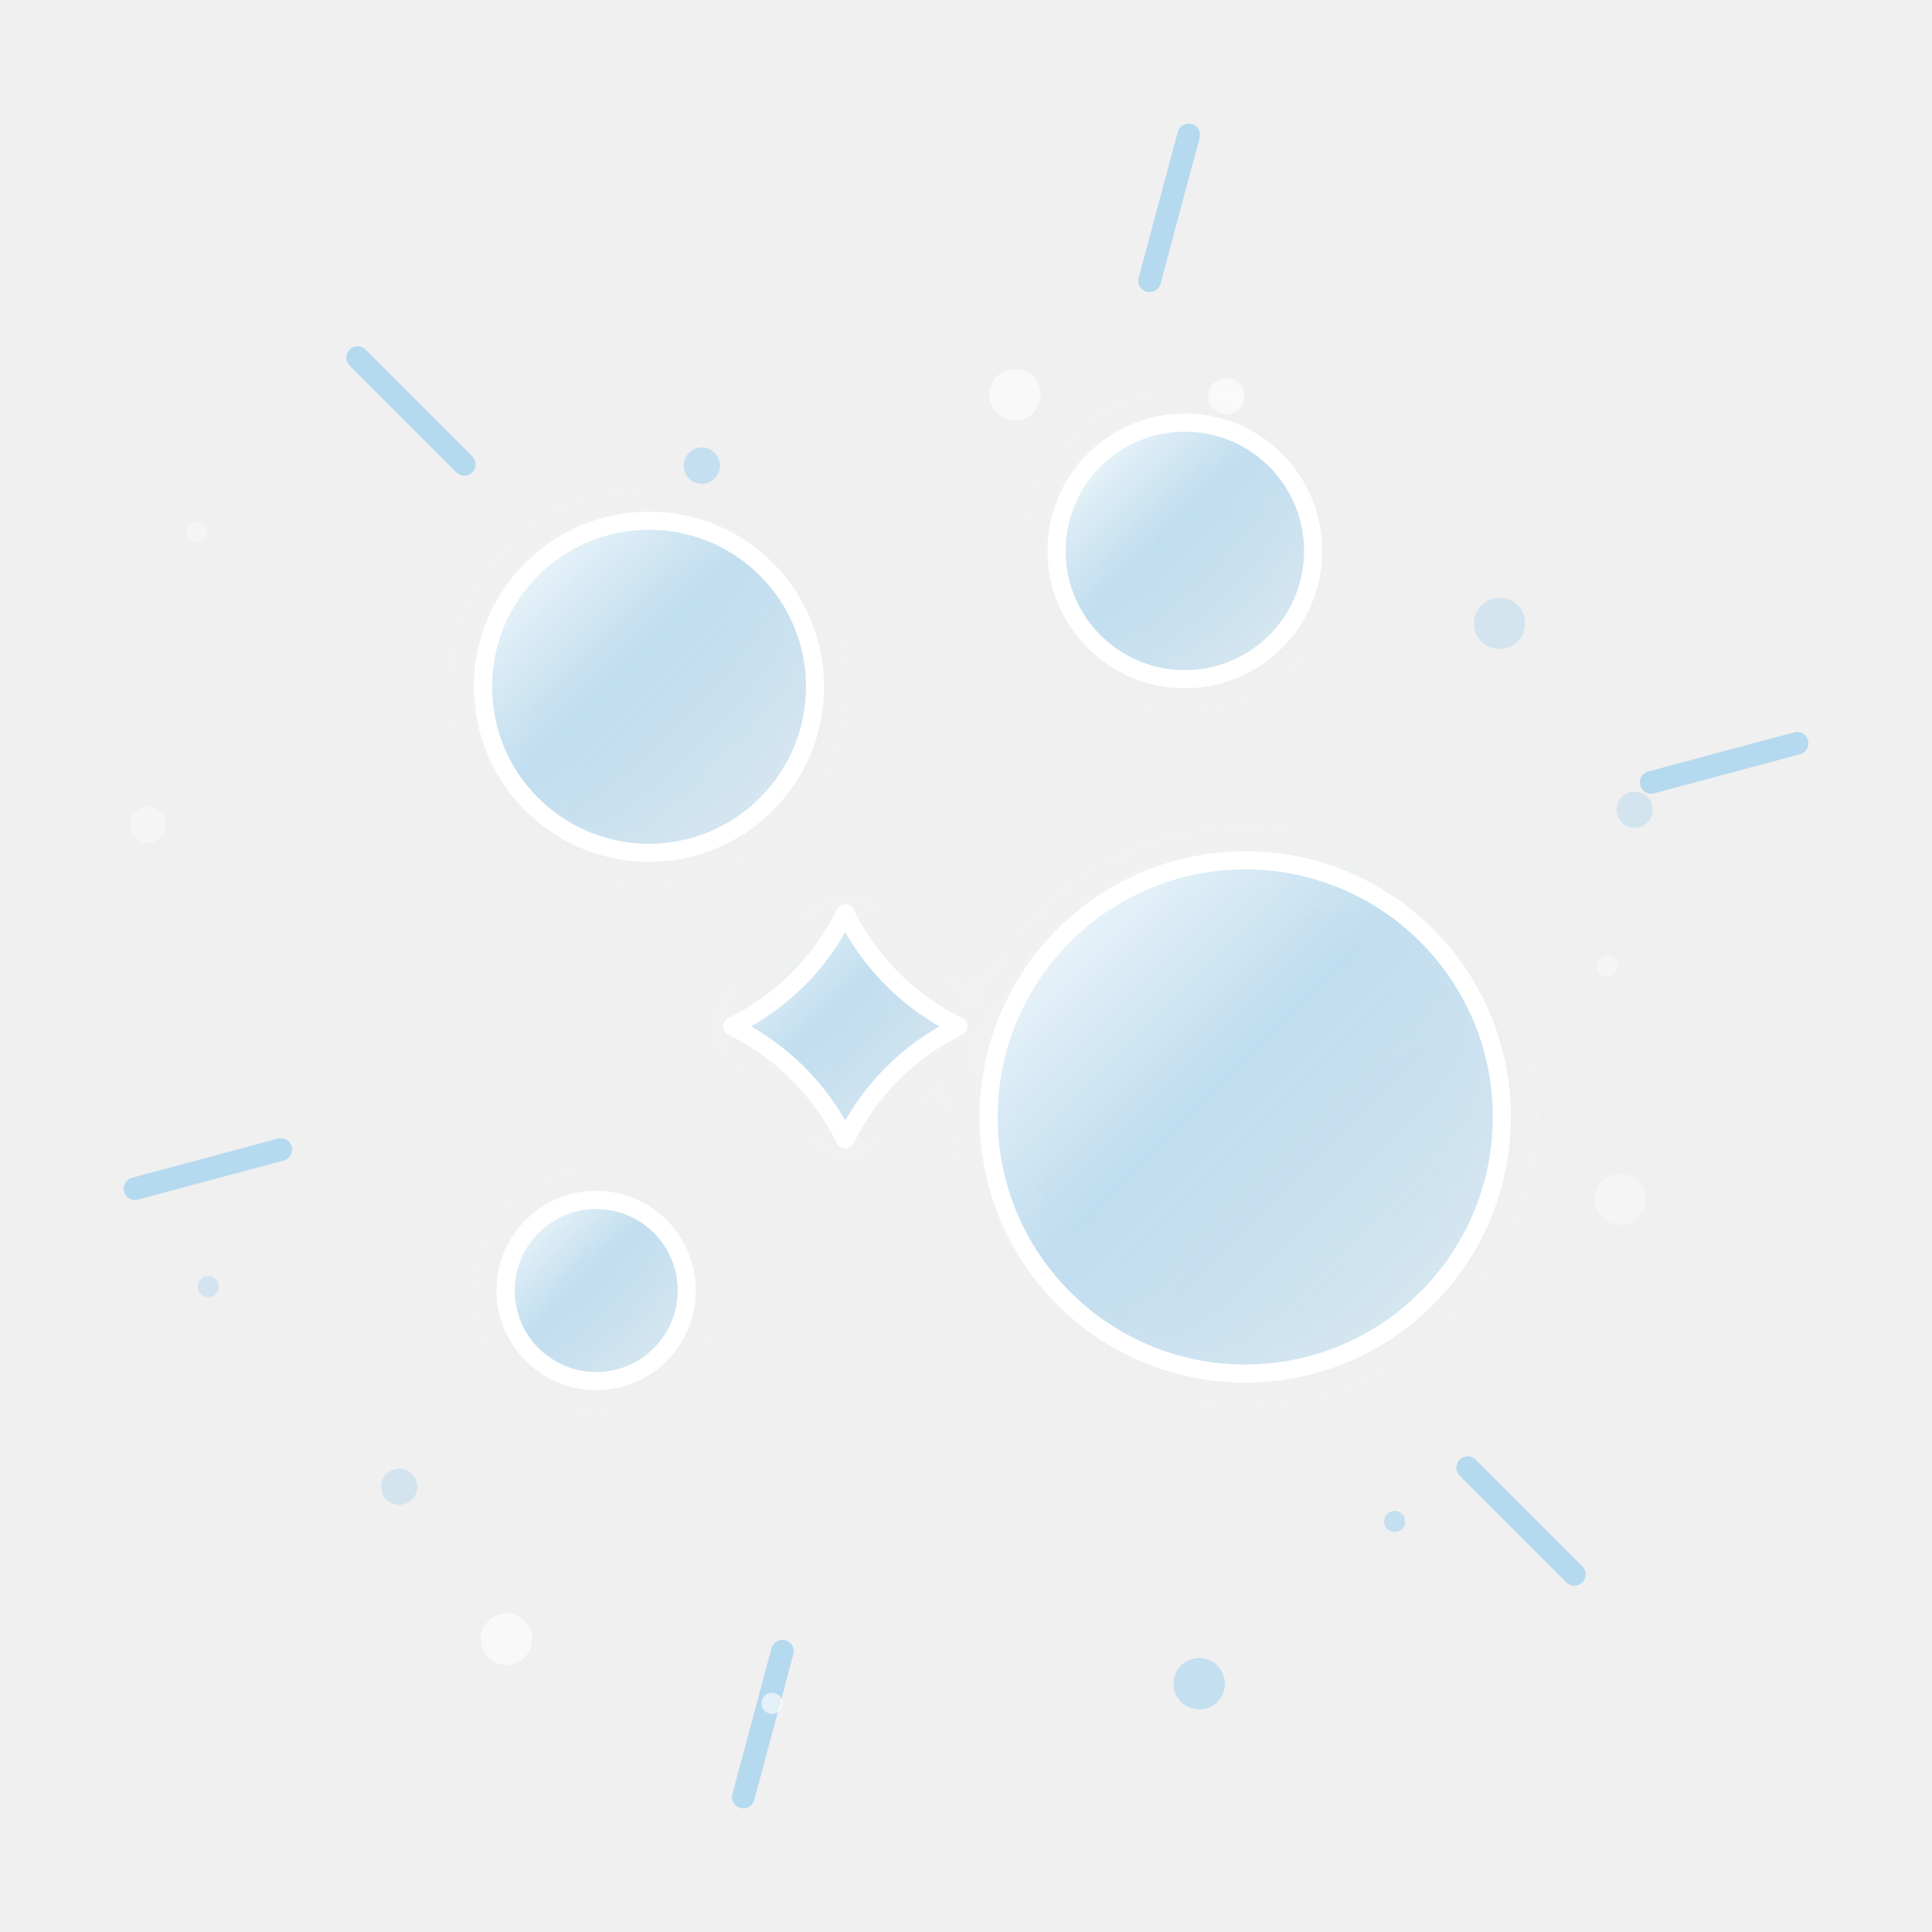
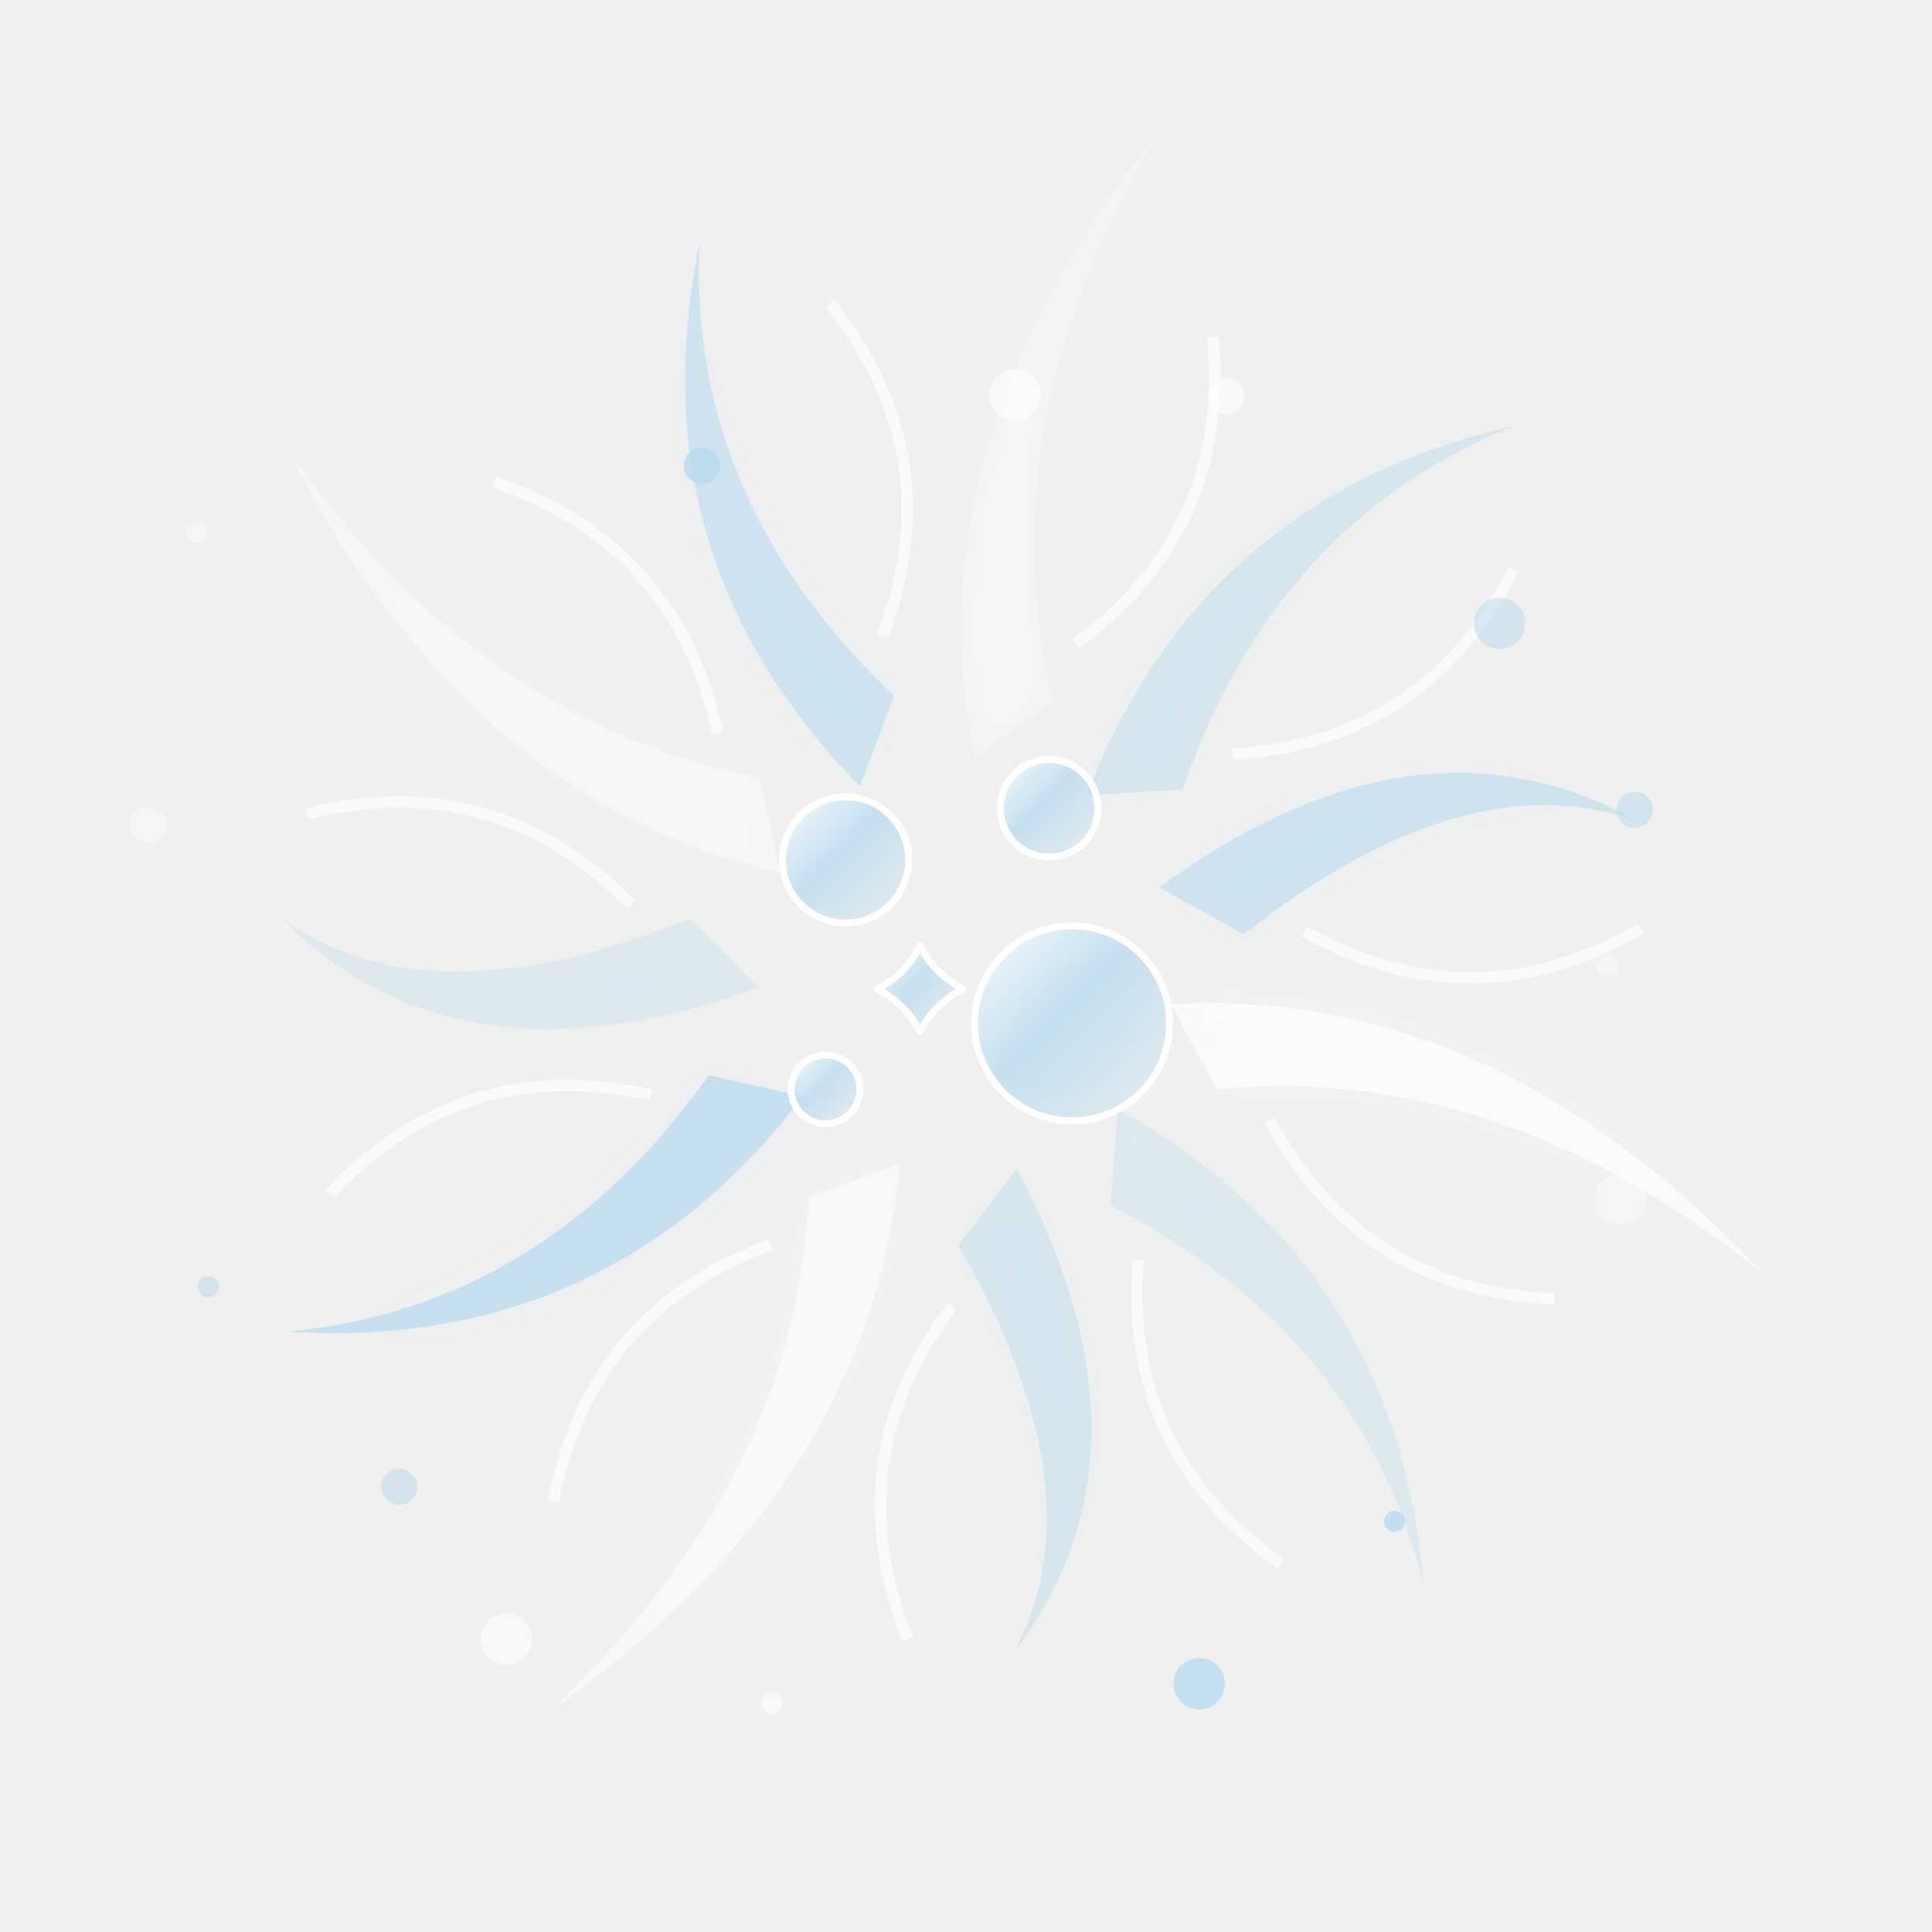
<svg xmlns="http://www.w3.org/2000/svg" width="512" height="512" viewBox="0 0 256 256">
  <defs>
    <linearGradient id="corpo" x1="0" y1="0" x2="1" y2="1">
-       <stop stop-color="#ffffff" stop-opacity=".9" />
-       <stop offset=".44" stop-color="#b5d9ef" stop-opacity=".78" />
-       <stop offset="1" stop-color="#b5d9ef" stop-opacity=".3" />
+       <stop stop-color="#ffffff" stop-opacity=".78" />
+       <stop offset=".44" stop-color="#b5d9ef" stop-opacity=".7" />
+       <stop offset="1" stop-color="#b5d9ef" stop-opacity=".14" />
    </linearGradient>
    <filter id="brilho" x="-30%" y="-30%" width="160%" height="160%">
-       <feGaussianBlur stdDeviation="4" />
+       <feGaussianBlur stdDeviation="3.2" />
    </filter>
  </defs>
-   <g opacity=".26" filter="url(#brilho)">
-     <g fill="url(#corpo)" stroke="#ffffff" stroke-width="2.4" stroke-linejoin="round" stroke-linecap="round">
-       <circle cx="86" cy="91" r="22" />
-       <circle cx="157" cy="73" r="17" />
-       <circle cx="165" cy="148" r="34" />
-       <circle cx="79" cy="171" r="12" />
-       <path d="M112 121Q117 131 127 136Q117 141 112 151Q107 141 97 136Q107 131 112 121Z" />
+   <g opacity=".18" filter="url(#brilho)">
+     <g transform="rotate(15 128 128)">
+       <path d="M122 101Q103 63 124 15Q112 58 130 91Z" fill="#ffffff" opacity="0.3" />
+       <path d="M131 83Q147 63 138 39" stroke="#ffffff" stroke-width="1.5" fill="none" opacity=".65" />
+     </g>
+     <g transform="rotate(47.7 128 128)">
+       <path d="M122 101Q103 63 124 26Q112 58 130 91Z" fill="#b5d9ef" opacity="0.43" />
+       <path d="M131 83Q147 63 138 39" stroke="#ffffff" stroke-width="1.5" fill="none" opacity=".65" />
+     </g>
+     <g transform="rotate(80.4 128 128)">
+       <path d="M122 101Q103 63 124 37Q112 58 130 91Z" fill="#b5d9ef" opacity="0.56" />
+       <path d="M131 83Q147 63 138 39" stroke="#ffffff" stroke-width="1.5" fill="none" opacity=".65" />
+     </g>
+     <g transform="rotate(113.1 128 128)">
+       <path d="M122 101Q103 63 124 15Q112 58 130 91Z" fill="#ffffff" opacity="0.69" />
+       <path d="M131 83Q147 63 138 39" stroke="#ffffff" stroke-width="1.5" fill="none" opacity=".65" />
+     </g>
+     <g transform="rotate(145.8 128 128)">
+       <path d="M122 101Q103 63 124 26Q112 58 130 91Z" fill="#b5d9ef" opacity="0.3" />
+       <path d="M131 83Q147 63 138 39" stroke="#ffffff" stroke-width="1.5" fill="none" opacity=".65" />
+     </g>
+     <g transform="rotate(178.5 128 128)">
+       <path d="M122 101Q103 63 124 37Q112 58 130 91Z" fill="#b5d9ef" opacity="0.43" />
+       <path d="M131 83Q147 63 138 39" stroke="#ffffff" stroke-width="1.5" fill="none" opacity=".65" />
+     </g>
+     <g transform="rotate(211.2 128 128)">
+       <path d="M122 101Q103 63 124 15Q112 58 130 91Z" fill="#ffffff" opacity="0.56" />
+       <path d="M131 83Q147 63 138 39" stroke="#ffffff" stroke-width="1.5" fill="none" opacity=".65" />
+     </g>
+     <g transform="rotate(243.9 128 128)">
+       <path d="M122 101Q103 63 124 26Q112 58 130 91Z" fill="#b5d9ef" opacity="0.69" />
+       <path d="M131 83Q147 63 138 39" stroke="#ffffff" stroke-width="1.5" fill="none" opacity=".65" />
+     </g>
+     <g transform="rotate(276.6 128 128)">
+       <path d="M122 101Q103 63 124 37Q112 58 130 91Z" fill="#b5d9ef" opacity="0.3" />
+       <path d="M131 83Q147 63 138 39" stroke="#ffffff" stroke-width="1.5" fill="none" opacity=".65" />
+     </g>
+     <g transform="rotate(309.3 128 128)">
+       <path d="M122 101Q103 63 124 15Q112 58 130 91Z" fill="#ffffff" opacity="0.43" />
+       <path d="M131 83Q147 63 138 39" stroke="#ffffff" stroke-width="1.5" fill="none" opacity=".65" />
+     </g>
+     <g transform="rotate(342 128 128)">
+       <path d="M122 101Q103 63 124 26Q112 58 130 91Z" fill="#b5d9ef" opacity="0.56" />
+       <path d="M131 83Q147 63 138 39" stroke="#ffffff" stroke-width="1.5" fill="none" opacity=".65" />
+     </g>
+     <g transform="translate(128 128) scale(0.38) translate(-128 -128)">
+       <g fill="url(#corpo)" stroke="#ffffff" stroke-width="2.4" stroke-linejoin="round" stroke-linecap="round">
+         <circle cx="86" cy="91" r="22" />
+         <circle cx="157" cy="73" r="17" />
+         <circle cx="165" cy="148" r="34" />
+         <circle cx="79" cy="171" r="12" />
+         <path d="M112 121Q117 131 127 136Q117 141 112 151Q107 141 97 136Q107 131 112 121Z" />
+       </g>
    </g>
  </g>
-   <path d="M128 34V14" transform="rotate(15 128 128)" stroke="#b5d9ef" stroke-width="3" stroke-linecap="round" />
-   <path d="M128 34V14" transform="rotate(75 128 128)" stroke="#b5d9ef" stroke-width="3" stroke-linecap="round" />
-   <path d="M128 34V14" transform="rotate(135 128 128)" stroke="#b5d9ef" stroke-width="3" stroke-linecap="round" />
-   <path d="M128 34V14" transform="rotate(195 128 128)" stroke="#b5d9ef" stroke-width="3" stroke-linecap="round" />
-   <path d="M128 34V14" transform="rotate(255 128 128)" stroke="#b5d9ef" stroke-width="3" stroke-linecap="round" />
-   <path d="M128 34V14" transform="rotate(315 128 128)" stroke="#b5d9ef" stroke-width="3" stroke-linecap="round" />
-   <g transform="translate(128 128) scale(1) translate(-128 -128)">
+   <g transform="rotate(15 128 128)">
+     <path d="M122 101Q103 63 124 15Q112 58 130 91Z" fill="#ffffff" opacity="0.3" />
+     <path d="M131 83Q147 63 138 39" stroke="#ffffff" stroke-width="1.5" fill="none" opacity=".65" />
+   </g>
+   <g transform="rotate(47.7 128 128)">
+     <path d="M122 101Q103 63 124 26Q112 58 130 91Z" fill="#b5d9ef" opacity="0.43" />
+     <path d="M131 83Q147 63 138 39" stroke="#ffffff" stroke-width="1.5" fill="none" opacity=".65" />
+   </g>
+   <g transform="rotate(80.4 128 128)">
+     <path d="M122 101Q103 63 124 37Q112 58 130 91Z" fill="#b5d9ef" opacity="0.56" />
+     <path d="M131 83Q147 63 138 39" stroke="#ffffff" stroke-width="1.5" fill="none" opacity=".65" />
+   </g>
+   <g transform="rotate(113.1 128 128)">
+     <path d="M122 101Q103 63 124 15Q112 58 130 91Z" fill="#ffffff" opacity="0.69" />
+     <path d="M131 83Q147 63 138 39" stroke="#ffffff" stroke-width="1.5" fill="none" opacity=".65" />
+   </g>
+   <g transform="rotate(145.8 128 128)">
+     <path d="M122 101Q103 63 124 26Q112 58 130 91Z" fill="#b5d9ef" opacity="0.3" />
+     <path d="M131 83Q147 63 138 39" stroke="#ffffff" stroke-width="1.5" fill="none" opacity=".65" />
+   </g>
+   <g transform="rotate(178.5 128 128)">
+     <path d="M122 101Q103 63 124 37Q112 58 130 91Z" fill="#b5d9ef" opacity="0.43" />
+     <path d="M131 83Q147 63 138 39" stroke="#ffffff" stroke-width="1.5" fill="none" opacity=".65" />
+   </g>
+   <g transform="rotate(211.2 128 128)">
+     <path d="M122 101Q103 63 124 15Q112 58 130 91Z" fill="#ffffff" opacity="0.56" />
+     <path d="M131 83Q147 63 138 39" stroke="#ffffff" stroke-width="1.5" fill="none" opacity=".65" />
+   </g>
+   <g transform="rotate(243.9 128 128)">
+     <path d="M122 101Q103 63 124 26Q112 58 130 91Z" fill="#b5d9ef" opacity="0.69" />
+     <path d="M131 83Q147 63 138 39" stroke="#ffffff" stroke-width="1.5" fill="none" opacity=".65" />
+   </g>
+   <g transform="rotate(276.6 128 128)">
+     <path d="M122 101Q103 63 124 37Q112 58 130 91Z" fill="#b5d9ef" opacity="0.3" />
+     <path d="M131 83Q147 63 138 39" stroke="#ffffff" stroke-width="1.5" fill="none" opacity=".65" />
+   </g>
+   <g transform="rotate(309.3 128 128)">
+     <path d="M122 101Q103 63 124 15Q112 58 130 91Z" fill="#ffffff" opacity="0.43" />
+     <path d="M131 83Q147 63 138 39" stroke="#ffffff" stroke-width="1.5" fill="none" opacity=".65" />
+   </g>
+   <g transform="rotate(342 128 128)">
+     <path d="M122 101Q103 63 124 26Q112 58 130 91Z" fill="#b5d9ef" opacity="0.56" />
+     <path d="M131 83Q147 63 138 39" stroke="#ffffff" stroke-width="1.5" fill="none" opacity=".65" />
+   </g>
+   <g transform="translate(128 128) scale(0.38) translate(-128 -128)">
    <g fill="url(#corpo)" stroke="#ffffff" stroke-width="2.4" stroke-linejoin="round" stroke-linecap="round">
      <circle cx="86" cy="91" r="22" />
      <circle cx="157" cy="73" r="17" />
      <circle cx="165" cy="148" r="34" />
      <circle cx="79" cy="171" r="12" />
      <path d="M112 121Q117 131 127 136Q117 141 112 151Q107 141 97 136Q107 131 112 121Z" />
    </g>
  </g>
  <circle cx="213.0" cy="128.0" r="1.4" fill="#ffffff" opacity="0.35" />
  <circle cx="52.9" cy="197.0" r="2.4" fill="#b5d9ef" opacity="0.49" />
  <circle cx="134.5" cy="52.3" r="3.4" fill="#ffffff" opacity="0.63" />
  <circle cx="184.8" cy="201.6" r="1.4" fill="#b5d9ef" opacity="0.77" />
  <circle cx="19.6" cy="109.3" r="2.4" fill="#ffffff" opacity="0.35" />
  <circle cx="198.7" cy="82.6" r="3.4" fill="#b5d9ef" opacity="0.49" />
  <circle cx="102.3" cy="225.7" r="1.4" fill="#ffffff" opacity="0.63" />
  <circle cx="93.0" cy="61.7" r="2.4" fill="#b5d9ef" opacity="0.77" />
  <circle cx="214.7" cy="158.9" r="3.4" fill="#ffffff" opacity="0.35" />
  <circle cx="27.6" cy="170.5" r="1.4" fill="#b5d9ef" opacity="0.49" />
  <circle cx="162.5" cy="52.5" r="2.4" fill="#ffffff" opacity="0.63" />
  <circle cx="158.9" cy="223.1" r="3.4" fill="#b5d9ef" opacity="0.77" />
  <circle cx="26.1" cy="70.5" r="1.4" fill="#ffffff" opacity="0.35" />
  <circle cx="216.6" cy="107.3" r="2.4" fill="#b5d9ef" opacity="0.49" />
  <circle cx="67.1" cy="217.2" r="3.4" fill="#ffffff" opacity="0.63" />
</svg>
